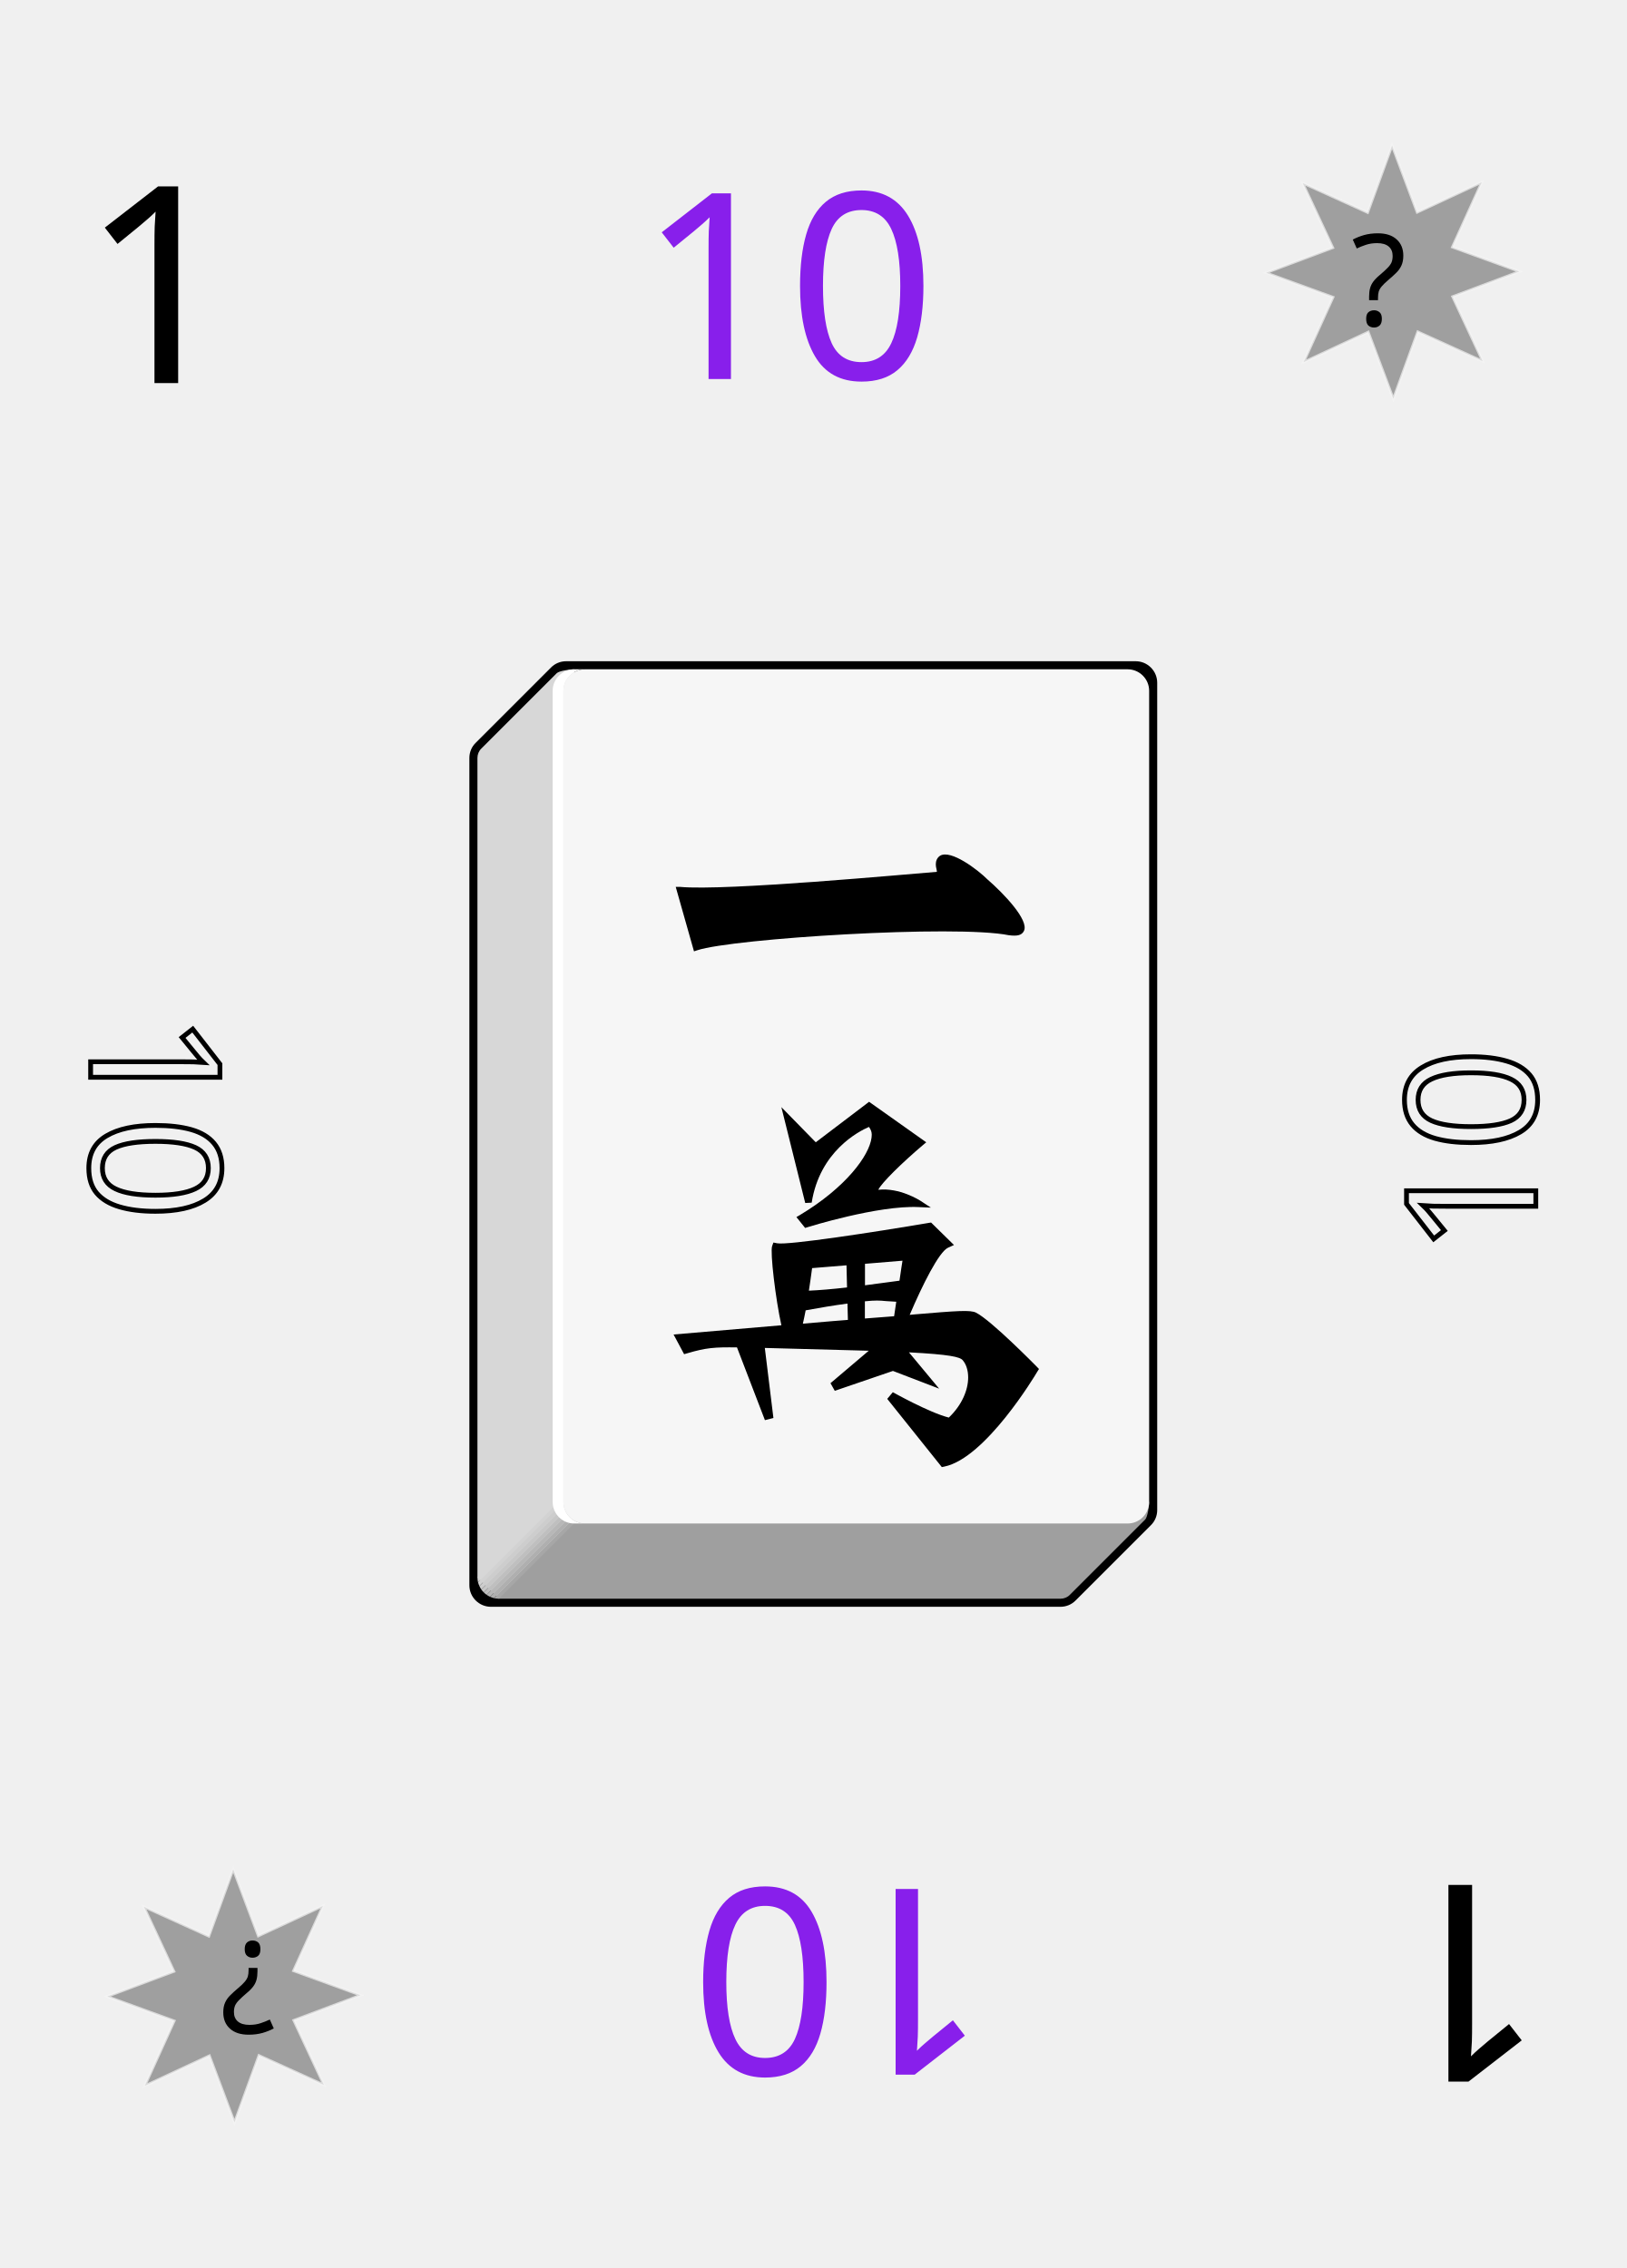
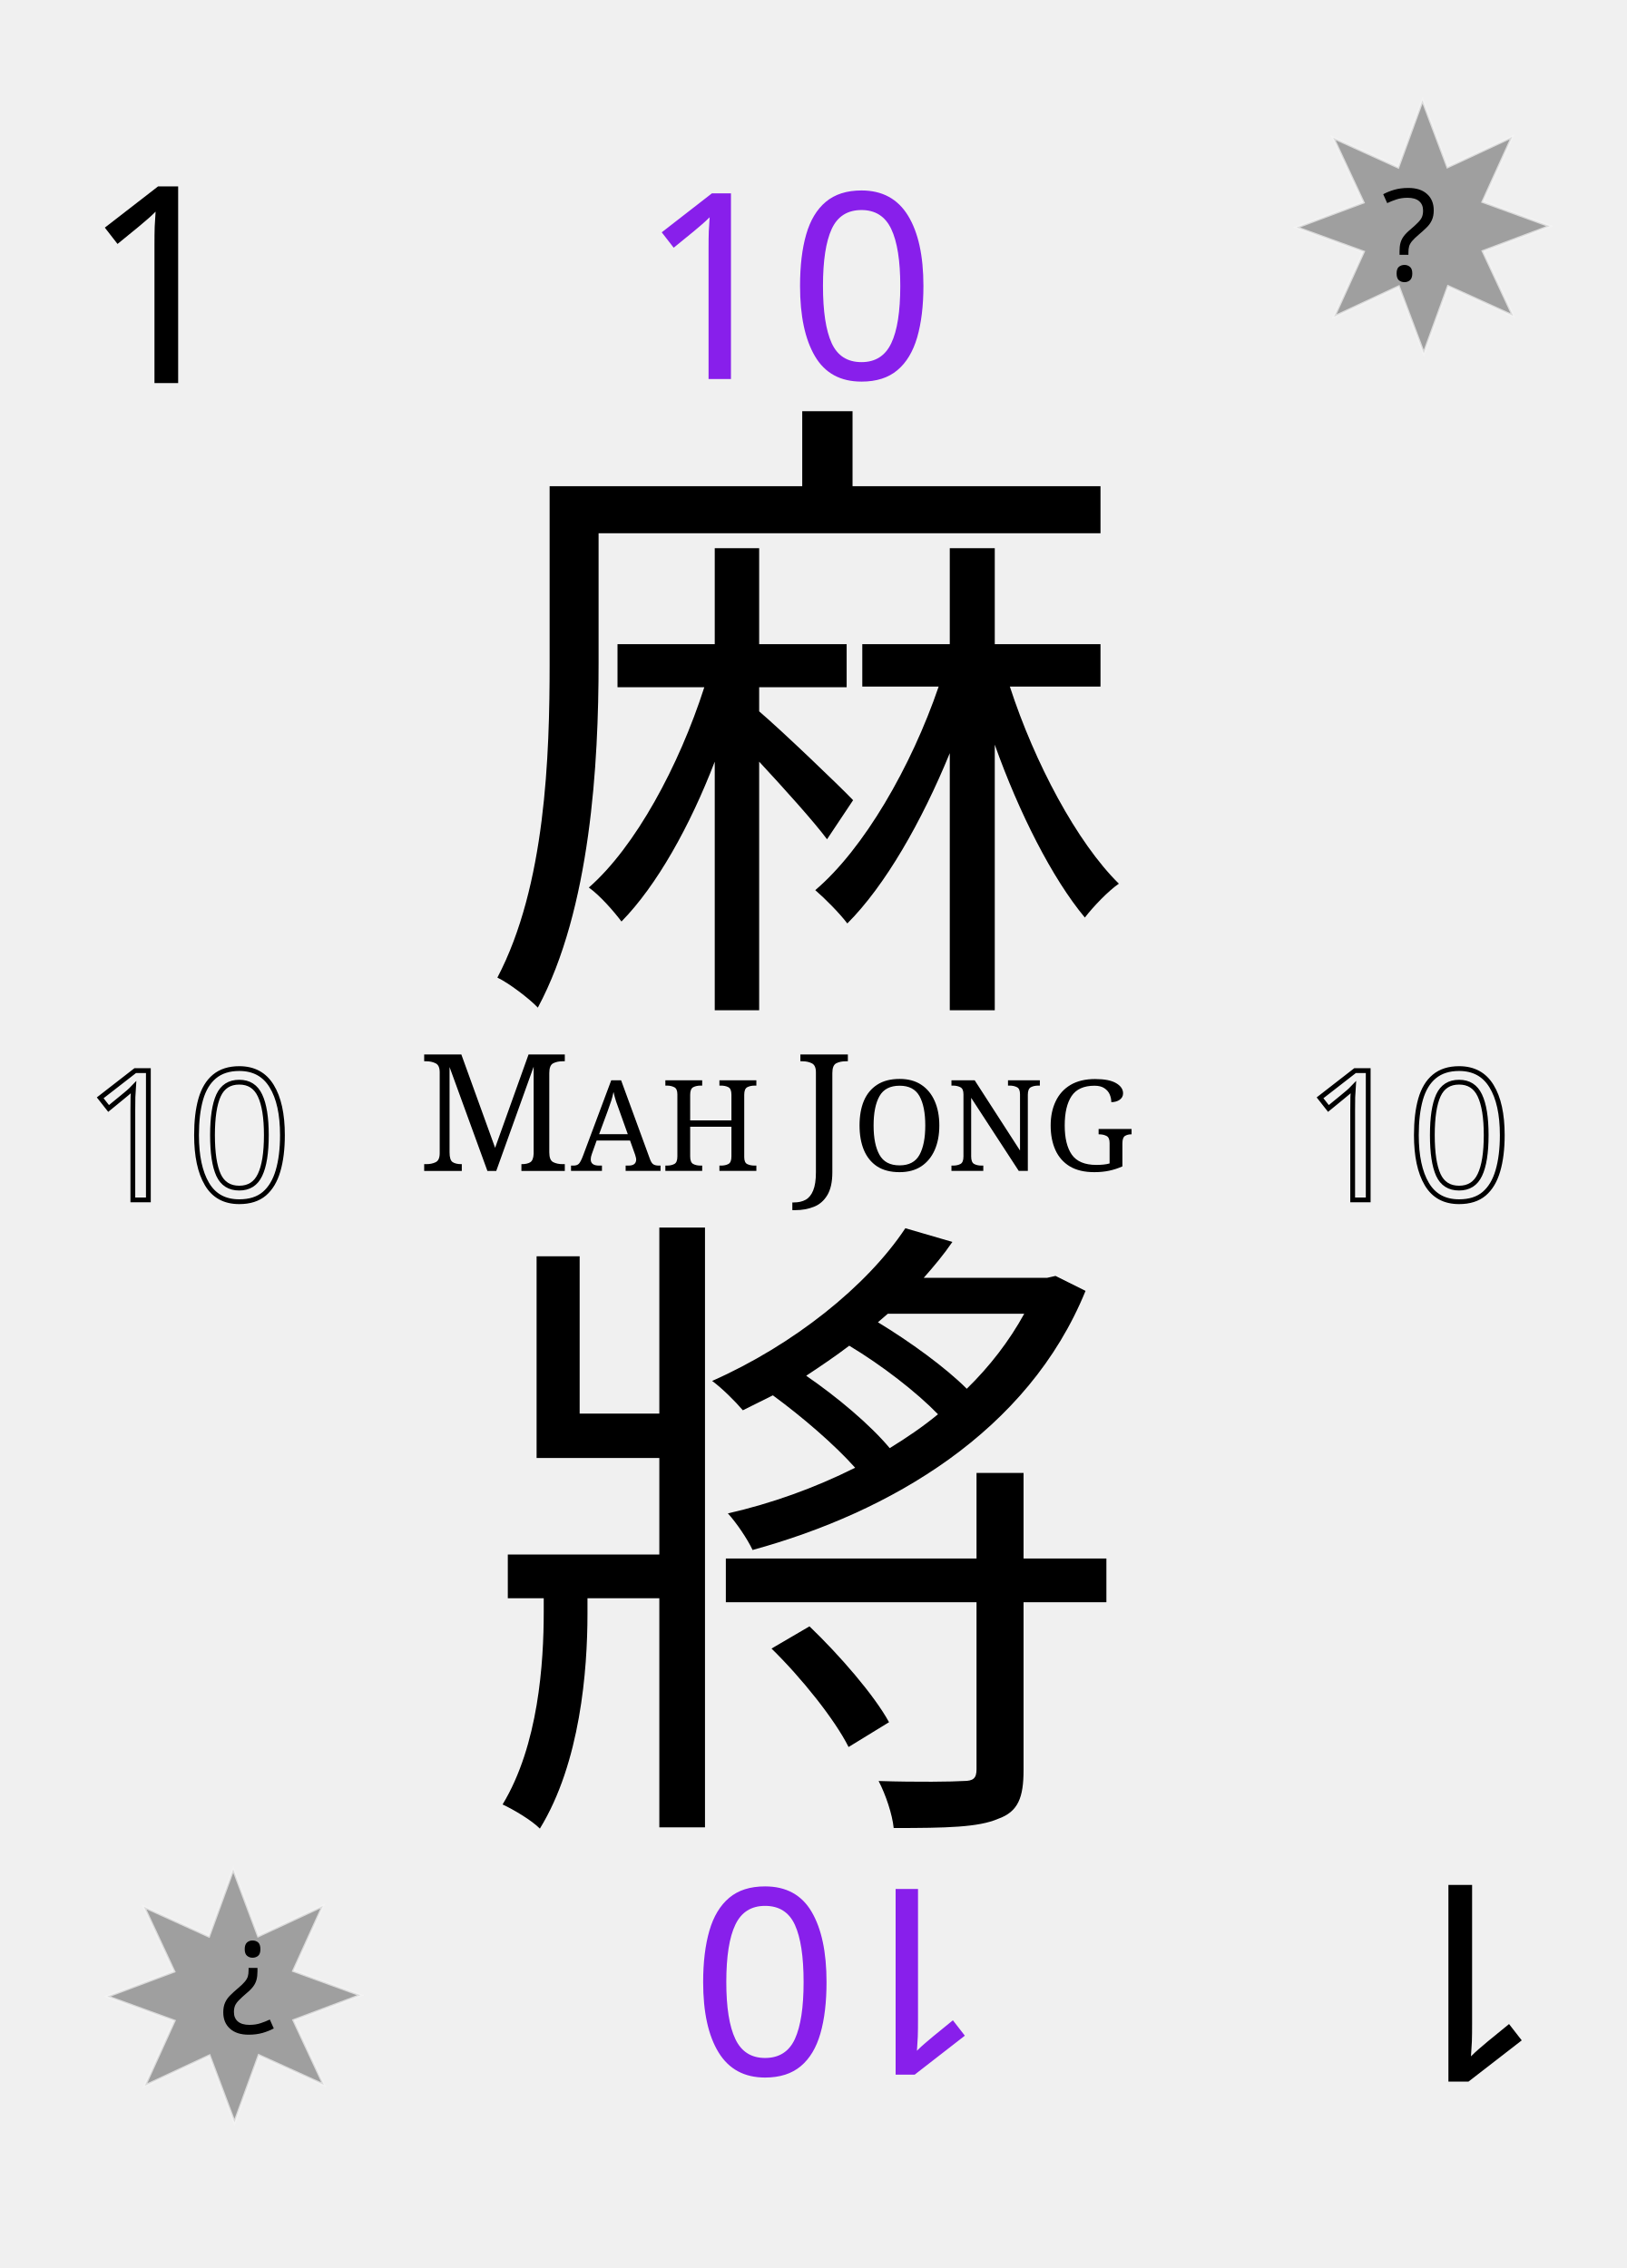
<svg xmlns="http://www.w3.org/2000/svg" xmlns:xlink="http://www.w3.org/1999/xlink" width="224.25" height="312.781" id="svg18947" version="1.1">
  <defs id="defs18949">
    <linearGradient id="linearGradient3006">
      <stop style="stop-color:#ffffff;stop-opacity:1;" offset="0" id="stop3008" />
      <stop id="stop3014" offset="0.377" style="stop-color:#7f7f7f;stop-opacity:1;" />
      <stop style="stop-color:#ffffff;stop-opacity:1;" offset="0.802" id="stop3016" />
      <stop style="stop-color:#cccccc;stop-opacity:1" offset="1" id="stop3010" />
    </linearGradient>
    <linearGradient id="linearGradient3804">
      <stop style="stop-color:#000000;stop-opacity:1;" offset="0" id="stop3806" />
      <stop id="stop3812" offset="0.5" style="stop-color:#333333;stop-opacity:1" />
      <stop style="stop-color:#000000;stop-opacity:1;" offset="1" id="stop3808" />
    </linearGradient>
    <linearGradient id="linearGradient3833">
      <stop style="stop-color:#000000;stop-opacity:1;" offset="0" id="stop3835" />
      <stop id="stop3841" offset="0.5" style="stop-color:#333333;stop-opacity:1" />
      <stop style="stop-color:#000000;stop-opacity:1" offset="1" id="stop3837" />
    </linearGradient>
    <linearGradient id="linearGradient3851">
      <stop style="stop-color:#808080;stop-opacity:1;" offset="0" id="stop3853" />
      <stop id="stop3859" offset="0.5" style="stop-color:#ffffff;stop-opacity:1;" />
      <stop style="stop-color:#808080;stop-opacity:1;" offset="1" id="stop3855" />
    </linearGradient>
    <radialGradient xlink:href="#linearGradient3933-4-3" id="radialGradient3939-7-7" cx="44.15" cy="208.928" fx="44.15" fy="208.928" r="74.727" gradientTransform="matrix(0.9724199,-0.00350785,0.00204639,0.4092987,4026.407,-290.6514)" gradientUnits="userSpaceOnUse" />
    <linearGradient id="linearGradient3933-4-3">
      <stop style="stop-color:#000000;stop-opacity:1;" offset="0" id="stop3935-0-7" />
      <stop style="stop-color:#000000;stop-opacity:0;" offset="1" id="stop3937-9-2" />
    </linearGradient>
    <linearGradient xlink:href="#linearGradient3006-1-5" id="linearGradient3012-2-7" x1="81.906" y1="294.384" x2="178.156" y2="294.384" gradientUnits="userSpaceOnUse" gradientTransform="translate(3914.848,-255.2825)" />
    <linearGradient id="linearGradient3006-1-5">
      <stop style="stop-color:#ffffff;stop-opacity:1;" offset="0" id="stop3008-6-4" />
      <stop id="stop3014-8-12" offset="0.377" style="stop-color:#7f7f7f;stop-opacity:1;" />
      <stop style="stop-color:#ffffff;stop-opacity:1;" offset="0.802" id="stop3016-5-0" />
      <stop style="stop-color:#cccccc;stop-opacity:1" offset="1" id="stop3010-7-0" />
    </linearGradient>
    <linearGradient gradientTransform="translate(3914.848,-376.2825)" xlink:href="#linearGradient3804-6-4" id="linearGradient3810-9-1" x1="65.224" y1="394.696" x2="156.749" y2="394.696" gradientUnits="userSpaceOnUse" />
    <linearGradient id="linearGradient3804-6-4">
      <stop style="stop-color:#000000;stop-opacity:1;" offset="0" id="stop3806-1-6" />
      <stop id="stop3812-4-0" offset="0.5" style="stop-color:#333333;stop-opacity:1" />
      <stop style="stop-color:#000000;stop-opacity:1;" offset="1" id="stop3808-2-7" />
    </linearGradient>
    <radialGradient xlink:href="#linearGradient3024-3-7" id="radialGradient3030-7-1" cx="114.593" cy="428.493" fx="114.593" fy="428.493" r="43.142" gradientTransform="matrix(0.7913852,4.4166814e-8,0,0.4810074,3940.863,-177.7307)" gradientUnits="userSpaceOnUse" />
    <linearGradient id="linearGradient3024-3-7">
      <stop id="stop3028-2-7" offset="0" style="stop-color:#000000;stop-opacity:1" />
      <stop id="stop3026-2-7" offset="1" style="stop-color:#242424;stop-opacity:1;" />
    </linearGradient>
    <linearGradient gradientTransform="translate(3914.848,-376.2825)" xlink:href="#linearGradient3101-2-3" id="linearGradient3113-4-7" gradientUnits="userSpaceOnUse" x1="145.602" y1="375.926" x2="183.78" y2="390.783" />
    <linearGradient id="linearGradient3101-2-3">
      <stop style="stop-color:#000000;stop-opacity:1;" offset="0" id="stop3103-4-3" />
      <stop style="stop-color:#000000;stop-opacity:0;" offset="1" id="stop3105-5-5" />
    </linearGradient>
    <linearGradient gradientTransform="translate(3914.848,-376.2825)" xlink:href="#linearGradient3101-2-3" id="linearGradient3107-7-9" x1="113.006" y1="395.661" x2="116.814" y2="405.196" gradientUnits="userSpaceOnUse" />
    <linearGradient xlink:href="#linearGradient3833-1-81" id="linearGradient3086-3-9" gradientUnits="userSpaceOnUse" gradientTransform="matrix(0.4384643,7.9081918e-4,-6.5324466e-4,0.5308057,903.2701,-3758.355)" x1="-158.781" y1="459.141" x2="-128.625" y2="459.141" />
    <linearGradient id="linearGradient3833-1-81">
      <stop style="stop-color:#000000;stop-opacity:1;" offset="0" id="stop3835-5-82" />
      <stop id="stop3841-2-6" offset="0.5" style="stop-color:#333333;stop-opacity:1" />
      <stop style="stop-color:#000000;stop-opacity:1" offset="1" id="stop3837-7-6" />
    </linearGradient>
    <linearGradient xlink:href="#linearGradient3851-5-38" id="linearGradient3088-8-0" gradientUnits="userSpaceOnUse" gradientTransform="matrix(0.4384643,7.9081918e-4,-6.5324466e-4,0.5308057,970.1511,-3759.495)" x1="-311.312" y1="463.516" x2="-281.156" y2="463.516" />
    <linearGradient id="linearGradient3851-5-38">
      <stop style="stop-color:#808080;stop-opacity:1;" offset="0" id="stop3853-1-0" />
      <stop id="stop3859-7-1" offset="0.5" style="stop-color:#ffffff;stop-opacity:1;" />
      <stop style="stop-color:#808080;stop-opacity:1;" offset="1" id="stop3855-1-2" />
    </linearGradient>
    <linearGradient id="linearGradient3006-1">
      <stop style="stop-color:#ffffff;stop-opacity:1;" offset="0" id="stop3008-6" />
      <stop id="stop3014-8" offset="0.377" style="stop-color:#7f7f7f;stop-opacity:1;" />
      <stop style="stop-color:#ffffff;stop-opacity:1;" offset="0.802" id="stop3016-5" />
      <stop style="stop-color:#cccccc;stop-opacity:1" offset="1" id="stop3010-7" />
    </linearGradient>
    <linearGradient id="linearGradient3804-6">
      <stop style="stop-color:#000000;stop-opacity:1;" offset="0" id="stop3806-1" />
      <stop id="stop3812-4" offset="0.5" style="stop-color:#333333;stop-opacity:1" />
      <stop style="stop-color:#000000;stop-opacity:1;" offset="1" id="stop3808-2" />
    </linearGradient>
    <linearGradient id="linearGradient3833-1">
      <stop style="stop-color:#000000;stop-opacity:1;" offset="0" id="stop3835-5" />
      <stop id="stop3841-2" offset="0.5" style="stop-color:#333333;stop-opacity:1" />
      <stop style="stop-color:#000000;stop-opacity:1" offset="1" id="stop3837-7" />
    </linearGradient>
    <linearGradient id="linearGradient3851-5">
      <stop style="stop-color:#808080;stop-opacity:1;" offset="0" id="stop3853-1" />
      <stop id="stop3859-7" offset="0.5" style="stop-color:#ffffff;stop-opacity:1;" />
      <stop style="stop-color:#808080;stop-opacity:1;" offset="1" id="stop3855-1" />
    </linearGradient>
    <linearGradient id="linearGradient3006-1-3">
      <stop style="stop-color:#ffffff;stop-opacity:1;" offset="0" id="stop3008-6-42" />
      <stop id="stop3014-8-2" offset="0.377" style="stop-color:#7f7f7f;stop-opacity:1;" />
      <stop style="stop-color:#ffffff;stop-opacity:1;" offset="0.802" id="stop3016-5-01" />
      <stop style="stop-color:#cccccc;stop-opacity:1" offset="1" id="stop3010-7-2" />
    </linearGradient>
    <linearGradient id="linearGradient3804-6-7">
      <stop style="stop-color:#000000;stop-opacity:1;" offset="0" id="stop3806-1-0" />
      <stop id="stop3812-4-2" offset="0.5" style="stop-color:#333333;stop-opacity:1" />
      <stop style="stop-color:#000000;stop-opacity:1;" offset="1" id="stop3808-2-4" />
    </linearGradient>
    <linearGradient id="linearGradient3833-1-8">
      <stop style="stop-color:#000000;stop-opacity:1;" offset="0" id="stop3835-5-6" />
      <stop id="stop3841-2-7" offset="0.5" style="stop-color:#333333;stop-opacity:1" />
      <stop style="stop-color:#000000;stop-opacity:1" offset="1" id="stop3837-7-0" />
    </linearGradient>
    <linearGradient id="linearGradient3851-5-1">
      <stop style="stop-color:#808080;stop-opacity:1;" offset="0" id="stop3853-1-8" />
      <stop id="stop3859-7-3" offset="0.5" style="stop-color:#ffffff;stop-opacity:1;" />
      <stop style="stop-color:#808080;stop-opacity:1;" offset="1" id="stop3855-1-0" />
    </linearGradient>
    <linearGradient id="linearGradient71722">
      <stop id="stop71724" offset="0" style="stop-color:#ffffff;stop-opacity:1;" />
      <stop id="stop71726" offset="1" style="stop-color:#ffffff;stop-opacity:0;" />
    </linearGradient>
    <linearGradient gradientUnits="userSpaceOnUse" y2="-71.453" x2="204.614" y1="-71.453" x1="-19.612" id="linearGradient71728" xlink:href="#linearGradient71722" />
  </defs>
  <g style="display:inline" transform="translate(-247.874,-381.6862)" id="layer1">
-     <g id="g28885" transform="matrix(1.481825,0,0,1.481825,-4456.951,-5945.097)">
-       <g transform="translate(3218.694,4331.129)" id="use219">
-         <path d="M 9,0 C 8.47,0 7.96,0.21 7.59,0.59 l -7,7 C 0.21,7.96 0,8.47 0,9 v 77 c 0,1.1 0.9,2 2,2 h 53 c 0.53,0 1.04,-0.21 1.41,-0.59 l 7,-7 C 63.79,80.04 64,79.53 64,79 V 2 C 64,0.9 63.1,0 62,0 H 9 z" id="path4435" />
-         <path d="m 11.75,78.25 -9,9 h 9 H 55 c 0.33,0 0.65,-0.13 0.88,-0.37 l 7,-7 c 0.23,-0.23 0.37,-1.3 0.37,-1.63 h -51.5 z" id="path4437" style="fill:#9f9f9f" />
-         <path d="m 8.12,1.12 -7,7 C 0.88,8.35 0.75,8.67 0.75,9 v 66.25 1 9 l 2,2 7,-7 v -4 -1 -74.5 c -0.33,0 -1.4,0.13 -1.63,0.37 z" id="path4439" style="fill:#d7d7d7" />
-         <path d="M 1.61,86.89 11.75,76.75 v -0.5 L 1.34,86.66 c 0.08,0.09 0.17,0.16 0.27,0.23 z" id="path4441" style="fill:#bfbfbf" />
-         <path d="m 1.93,87.07 9.82,-9.82 v -0.5 L 1.61,86.89 c 0.1,0.07 0.21,0.13 0.32,0.18 z" id="path4443" style="fill:#b7b7b7" />
-         <path d="m 2.3,87.2 9.45,-9.45 v -0.5 l -9.82,9.82 c 0.12,0.05 0.24,0.1 0.37,0.13 z" id="path4445" style="fill:#afafaf" />
-         <path d="M 11.75,77.75 2.3,87.2 c 0.14,0.03 0.29,0.05 0.45,0.05 l 9,-9 v -0.5 z" id="path4447" style="fill:#a7a7a7" />
-         <path d="M 1.34,86.66 11.75,76.25 h -0.5 L 1.11,86.39 c 0.07,0.1 0.14,0.19 0.23,0.27 z" id="path4449" style="fill:#c7c7c7" />
-         <path d="M 1.11,86.39 11.25,76.25 h -0.5 l -9.82,9.82 c 0.05,0.11 0.11,0.22 0.18,0.32 z" id="path4451" style="fill:#cdcdcd" />
-         <path d="m 0.93,86.07 9.82,-9.82 h -0.5 L 0.8,85.7 c 0.03,0.13 0.08,0.25 0.13,0.37 z" id="path4453" style="fill:#d2d2d2" />
-         <path d="m 10.25,76.25 h -0.5 l -9,9 c 0,0.15 0.02,0.3 0.05,0.45 l 9.45,-9.45 z" id="path4455" style="fill:#d7d7d7" />
-         <path d="M 63.25,78.25 V 2.75 c 0,-1.1 -0.9,-2 -2,-2 h -50.5 c -1.1,0 -2,0.9 -2,2 v 75.5 c 0,1.1 0.9,2 2,2 h 50.5 c 1.1,0 2,-0.9 2,-2 z" id="path4457" style="fill:#f6f6f6" />
-         <path d="M 8.75,78.25 V 2.75 c 0,-1.1 0.9,-2 2,-2 h -1 c -1.1,0 -2,0.9 -2,2 v 75.5 c 0,1.1 0.9,2 2,2 h 1 c -1.1,0 -2,-0.9 -2,-2 z" id="path4459" style="fill:#ffffff" />
-       </g>
-       <g transform="translate(3237.694,4372.129)" id="use361" style="fill:#000000;fill-opacity:1">
-         <path d="m 18.01,0.14 c 0,0 -4.39,3.33 -4.78,3.63 C 12.91,3.44 10.03,0.5 10.03,0.5 l 2.22,8.92 0.6,-0.03 c 0.75,-4.76 4.35,-6.63 5.33,-7.05 0.14,0.2 0.26,0.42 0.26,0.72 0,0.09 -0.01,0.18 -0.02,0.28 -0.21,1.67 -2.39,4.64 -6.68,7.21 l -0.31,0.18 0.81,1.01 0.2,-0.06 C 12.5,11.66 19.03,9.62 22.8,9.8 L 23.94,9.85 22.98,9.22 C 22.9,9.17 21.03,7.97 19.05,8.19 19.33,7.56 21.31,5.63 23.2,4.03 L 23.51,3.77 18.19,0 18.01,0.14 z" id="path4429" style="fill:#000000;fill-opacity:1" />
-         <path d="m 33.78,24.64 c -0.17,-0.17 -4.21,-4.28 -5.63,-5.01 -0.53,-0.27 -1.71,-0.18 -5.75,0.16 0,0 -0.17,0.01 -0.43,0.04 1.19,-2.79 2.72,-5.86 3.57,-6.25 l 0.55,-0.25 -2.13,-2.09 -0.21,0.03 c -5.11,0.87 -13.08,2.09 -14.11,1.9 L 9.29,13.1 9.17,13.43 c -0.2,0.56 0.32,4.93 0.86,7.37 C 5.45,21.2 0,21.66 0,21.66 l 0.3,0.56 0.68,1.27 0.32,-0.09 c 1.72,-0.51 2.52,-0.57 4.6,-0.54 0.19,0.49 2.6,6.77 2.6,6.77 l 0.79,-0.2 c 0,0 -0.69,-5.69 -0.8,-6.52 0.78,0.02 7.99,0.22 9.67,0.26 -1.09,0.92 -3.56,3.02 -3.56,3.02 L 15,26.9 c 0,0 5.15,-1.76 5.41,-1.85 0.25,0.1 4.3,1.65 4.3,1.65 0,0 -2.13,-2.57 -2.81,-3.38 3.78,0.2 4.75,0.42 5.01,0.74 0.33,0.39 0.5,0.96 0.5,1.6 0,1.16 -0.58,2.57 -1.8,3.73 -1.82,-0.46 -5.17,-2.34 -5.21,-2.36 l -0.52,0.62 5.08,6.35 0.24,-0.05 c 3.82,-0.78 8.44,-8.48 8.63,-8.81 L 34,24.87 33.78,24.64 z M 21.02,16.65 c -1.22,0.16 -2.77,0.37 -3.21,0.43 0,-0.33 0,-1.17 0,-2 1.62,-0.13 3.11,-0.25 3.49,-0.29 -0.05,0.27 -0.15,0.98 -0.28,1.86 z m -4.93,-1.43 c 0.02,0.84 0.04,1.75 0.05,2.06 -1.41,0.16 -2.6,0.26 -3.55,0.3 0.1,-0.62 0.19,-1.31 0.3,-2.1 0.24,-0.02 1.62,-0.13 3.2,-0.26 z m -4.06,5.43 c 0.08,-0.35 0.17,-0.76 0.26,-1.24 1.3,-0.24 2.61,-0.46 3.89,-0.63 0.01,0.48 0.03,1.1 0.04,1.52 -0.25,0.01 -1.96,0.16 -4.19,0.35 z m 5.77,-0.48 c 0,-0.48 0,-1.18 0,-1.6 0.98,-0.1 1.36,-0.08 1.96,-0.02 l 0.96,0.06 c -0.07,0.46 -0.14,0.92 -0.2,1.35 -1.09,0.08 -2.33,0.18 -2.72,0.21 z" id="path4431" style="fill:#000000;fill-opacity:1" />
-       </g>
-       <path id="path787" d="m 3262.494,4349.229 c -0.3,0.2 -0.4,0.5 -0.4,0.8 0,0.3 0.1,0.5 0.1,0.7 -2.6,0.2 -19.7,1.8 -23.9,1.4 l -0.4,0 1.7,6 0.3,-0.1 c 3.3,-1.1 24.1,-2.4 29,-1.4 0.8,0.1 1.2,0 1.4,-0.4 0.5,-1 -1.9,-3.5 -3.4,-4.8 -0.9,-0.9 -3.4,-2.8 -4.4,-2.2 z" style="fill:#000000;fill-opacity:1" />
-     </g>
    <text id="text28803" y="434.516" x="258.953" style="font-size:38px;font-style:normal;font-variant:normal;font-weight:normal;font-stretch:normal;text-align:start;line-height:125%;letter-spacing:0px;word-spacing:0px;writing-mode:lr-tb;text-anchor:start;fill:#000000;fill-opacity:1;stroke:none;font-family:Card Characters;-inkscape-font-specification:Card Characters" xml:space="preserve">
      <tspan y="434.516" x="258.953" id="tspan28805">1</tspan>
    </text>
-     <g transform="matrix(0.9230395,0,0,0.9230395,26.34064,36.90102)" id="g399405">
+     <g transform="matrix(0.9230395,0,0,0.9230395,30.53632,30.6454)" id="g399405">
      <g style="display:inline" id="g29427" transform="matrix(0.4993633,0,0,0.4993633,223.7882,208.2226)">
-         <path transform="matrix(0.7612506,0,0,0.7612506,216.8006,425.2074)" d="M 340.472,18.271 314.951,6.678 305.367,33.019 295.518,6.775 270.115,18.625 281.708,-6.896 255.367,-16.481 l 26.244,-9.848 -11.849,-25.403 25.521,11.594 9.584,-26.342 9.848,26.244 25.403,-11.849 -11.594,25.521 26.342,9.584 L 328.622,-7.132 Z" id="path28913" style="fill:#9f9f9f;fill-opacity:1;stroke:#f6f6f6;stroke-opacity:0.696;display:inline" />
+         <path transform="matrix(0.7612506,0,0,0.7612506,216.8006,425.2074)" d="M 340.472,18.271 314.951,6.678 305.367,33.019 295.518,6.775 270.115,18.625 281.708,-6.896 255.367,-16.481 l 26.244,-9.848 -11.849,-25.403 25.521,11.594 9.584,-26.342 9.848,26.244 25.403,-11.849 -11.594,25.521 26.342,9.584 -26.244,9.848 z" id="path28913" style="display:inline;fill:#9f9f9f;fill-opacity:1;stroke:#f6f6f6;stroke-opacity:0.696" />
      </g>
-       <text xml:space="preserve" style="font-size:19.072px;font-style:normal;font-variant:normal;font-weight:normal;font-stretch:normal;text-align:start;line-height:125%;letter-spacing:0px;word-spacing:0px;writing-mode:lr-tb;text-anchor:start;fill:#000000;fill-opacity:1;stroke:none;display:inline;font-family:Card Characters;-inkscape-font-specification:Card Characters" x="441.839" y="422.206" id="text28905">
+       <text xml:space="preserve" style="font-style:normal;font-variant:normal;font-weight:normal;font-stretch:normal;font-size:19.072px;line-height:125%;font-family:'Card Characters';-inkscape-font-specification:'Card Characters';text-align:start;letter-spacing:0px;word-spacing:0px;writing-mode:lr-tb;text-anchor:start;display:inline;fill:#000000;fill-opacity:1;stroke:none" x="441.839" y="422.206" id="text28905">
        <tspan id="tspan28907" x="441.839" y="422.206">?</tspan>
      </text>
    </g>
    <g id="layer1-6-4" transform="matrix(0.95,0,0,0.95,18.00803,27.59918)" style="fill:#881feb;fill-opacity:1;stroke:none">
      <text id="text70860-3" y="427.746" x="334.646" style="font-size:37.746px;font-style:normal;font-variant:normal;font-weight:normal;font-stretch:normal;text-align:start;line-height:125%;letter-spacing:0px;word-spacing:0px;writing-mode:lr-tb;text-anchor:start;fill:#881feb;fill-opacity:1;stroke:none;font-family:Card Characters;-inkscape-font-specification:Card Characters" xml:space="preserve">
        <tspan y="427.746" x="334.646" id="tspan399267">10</tspan>
      </text>
    </g>
    <text transform="scale(-1,-1)" xml:space="preserve" style="font-size:38px;font-style:normal;font-variant:normal;font-weight:normal;font-stretch:normal;text-align:start;line-height:125%;letter-spacing:0px;word-spacing:0px;writing-mode:lr-tb;text-anchor:start;fill:#000000;fill-opacity:1;stroke:none;font-family:Card Characters;-inkscape-font-specification:Card Characters" x="-461.063" y="-641.637" id="text399432">
      <tspan id="tspan399434" x="-461.063" y="-641.637">1</tspan>
    </text>
    <g style="fill:#881feb;fill-opacity:1;stroke:none" transform="matrix(-0.95,0,0,-0.95,702.008,1048.555)" id="g399436">
      <text xml:space="preserve" style="font-size:37.746px;font-style:normal;font-variant:normal;font-weight:normal;font-stretch:normal;text-align:start;line-height:125%;letter-spacing:0px;word-spacing:0px;writing-mode:lr-tb;text-anchor:start;fill:#881feb;fill-opacity:1;stroke:none;font-family:Card Characters;-inkscape-font-specification:Card Characters" x="334.646" y="427.746" id="text399438">
        <tspan id="tspan399440" x="334.646" y="427.746">10</tspan>
      </text>
    </g>
    <g id="g399442" transform="matrix(-0.9230395,0,0,-0.9230395,693.6755,1039.253)">
      <g transform="matrix(0.4993633,0,0,0.4993633,223.7882,208.2226)" id="g399444" style="display:inline">
-         <path style="fill:#9f9f9f;fill-opacity:1;stroke:#f6f6f6;stroke-opacity:0.696;display:inline" id="path399446" d="M 340.472,18.271 314.951,6.678 305.367,33.019 295.518,6.775 270.115,18.625 281.708,-6.896 255.367,-16.481 l 26.244,-9.848 -11.849,-25.403 25.521,11.594 9.584,-26.342 9.848,26.244 25.403,-11.849 -11.594,25.521 26.342,9.584 L 328.622,-7.132 Z" transform="matrix(0.7612506,0,0,0.7612506,216.8006,425.2074)" />
+         <path style="fill:#9f9f9f;fill-opacity:1;stroke:#f6f6f6;stroke-opacity:0.696;display:inline" id="path399446" d="M 340.472,18.271 314.951,6.678 305.367,33.019 295.518,6.775 270.115,18.625 281.708,-6.896 255.367,-16.481 l 26.244,-9.848 -11.849,-25.403 25.521,11.594 9.584,-26.342 9.848,26.244 25.403,-11.849 -11.594,25.521 26.342,9.584 -26.244,9.848 z" transform="matrix(0.7612506,0,0,0.7612506,216.8006,425.2074)" />
      </g>
      <text id="text399448" y="422.206" x="441.839" style="font-size:19.072px;font-style:normal;font-variant:normal;font-weight:normal;font-stretch:normal;text-align:start;line-height:125%;letter-spacing:0px;word-spacing:0px;writing-mode:lr-tb;text-anchor:start;fill:#000000;fill-opacity:1;stroke:none;display:inline;font-family:Card Characters;-inkscape-font-specification:Card Characters" xml:space="preserve">
        <tspan y="422.206" x="441.839" id="tspan399450">?</tspan>
      </text>
    </g>
    <g transform="translate(-0.02084198,3.3503876e-5)" id="g73">
-       <text transform="matrix(0,1,-1,0,0,0)" xml:space="preserve" style="font-size:24.967px;font-style:normal;font-variant:normal;font-weight:normal;font-stretch:normal;text-align:start;line-height:125%;letter-spacing:0px;word-spacing:0px;writing-mode:lr-tb;text-anchor:start;fill:none;stroke:#000000;stroke-width:0.661;stroke-opacity:1;font-family:Card Characters;-inkscape-font-specification:'Card Characters, Normal'" x="521.394" y="-260.39" id="text70860-7">
-         <tspan style="stroke-width:0.661" y="-260.39" x="521.394" id="tspan3766">10</tspan>
+       <text xml:space="preserve" style="font-style:normal;font-variant:normal;font-weight:normal;font-stretch:normal;font-size:24.967px;line-height:125%;font-family:'Card Characters';-inkscape-font-specification:'Card Characters, Normal';text-align:start;letter-spacing:0px;word-spacing:0px;writing-mode:lr-tb;text-anchor:start;fill:none;stroke:#000000;stroke-width:0.661;stroke-opacity:1" x="259.493" y="547.165" id="text70860-7">
+         <tspan style="stroke-width:0.661" y="547.165" x="259.493" id="tspan3766">10</tspan>
      </text>
-       <text id="text3768" y="459.65" x="-554.76" style="font-size:24.967px;font-style:normal;font-variant:normal;font-weight:normal;font-stretch:normal;text-align:start;line-height:125%;letter-spacing:0px;word-spacing:0px;writing-mode:lr-tb;text-anchor:start;fill:none;stroke:#000000;stroke-width:0.661;stroke-opacity:1;font-family:Card Characters;-inkscape-font-specification:'Card Characters, Normal'" xml:space="preserve" transform="matrix(0,-1,1,0,0,0)">
-         <tspan style="stroke-width:0.661" id="tspan3770" x="-554.76" y="459.65">10</tspan>
+       <text id="text3768" y="547.165" x="427.68" style="font-style:normal;font-variant:normal;font-weight:normal;font-stretch:normal;font-size:24.967px;line-height:125%;font-family:'Card Characters';-inkscape-font-specification:'Card Characters, Normal';text-align:start;letter-spacing:0px;word-spacing:0px;writing-mode:lr-tb;text-anchor:start;fill:none;stroke:#000000;stroke-width:0.661;stroke-opacity:1" xml:space="preserve">
+         <tspan style="stroke-width:0.661" id="tspan3770" x="427.68" y="547.165">10</tspan>
+       </text>
+       <text xml:space="preserve" style="font-style:normal;font-weight:normal;font-size:90px;line-height:125%;font-family:sans-serif;letter-spacing:0px;word-spacing:0px;fill:#000000;fill-opacity:1;stroke:none;stroke-width:1px;stroke-linecap:butt;stroke-linejoin:miter;stroke-opacity:1" x="314.317" y="513.995" id="text5909">
+         <tspan x="314.317" y="513.995" id="tspan5913">麻</tspan>
+         <tspan x="314.317" y="626.495" id="tspan5917">將</tspan>
+       </text>
+       <text xml:space="preserve" style="font-style:normal;font-weight:normal;font-size:40px;line-height:125%;font-family:sans-serif;letter-spacing:0px;word-spacing:0px;fill:#000000;fill-opacity:1;stroke:none;stroke-width:1px;stroke-linecap:butt;stroke-linejoin:miter;stroke-opacity:1" x="305.519" y="543.169" id="text11309">
+         <tspan x="305.519" y="543.169" id="tspan11313" style="font-style:normal;font-variant:normal;font-weight:normal;font-stretch:normal;font-size:22.5px;line-height:125%;font-family:serif;-inkscape-font-specification:'serif, Normal';text-align:start;writing-mode:lr-tb;text-anchor:start">M<tspan style="font-style:normal;font-variant:normal;font-weight:normal;font-stretch:normal;font-size:17.5px;line-height:125%;font-family:serif;-inkscape-font-specification:'serif, Normal';text-align:start;writing-mode:lr-tb;text-anchor:start" id="tspan11317">AH </tspan>J<tspan style="font-style:normal;font-variant:normal;font-weight:normal;font-stretch:normal;font-size:17.5px;line-height:125%;font-family:serif;-inkscape-font-specification:'serif, Normal';text-align:start;writing-mode:lr-tb;text-anchor:start" id="tspan11315">ONG</tspan>
+         </tspan>
      </text>
    </g>
  </g>
</svg>
